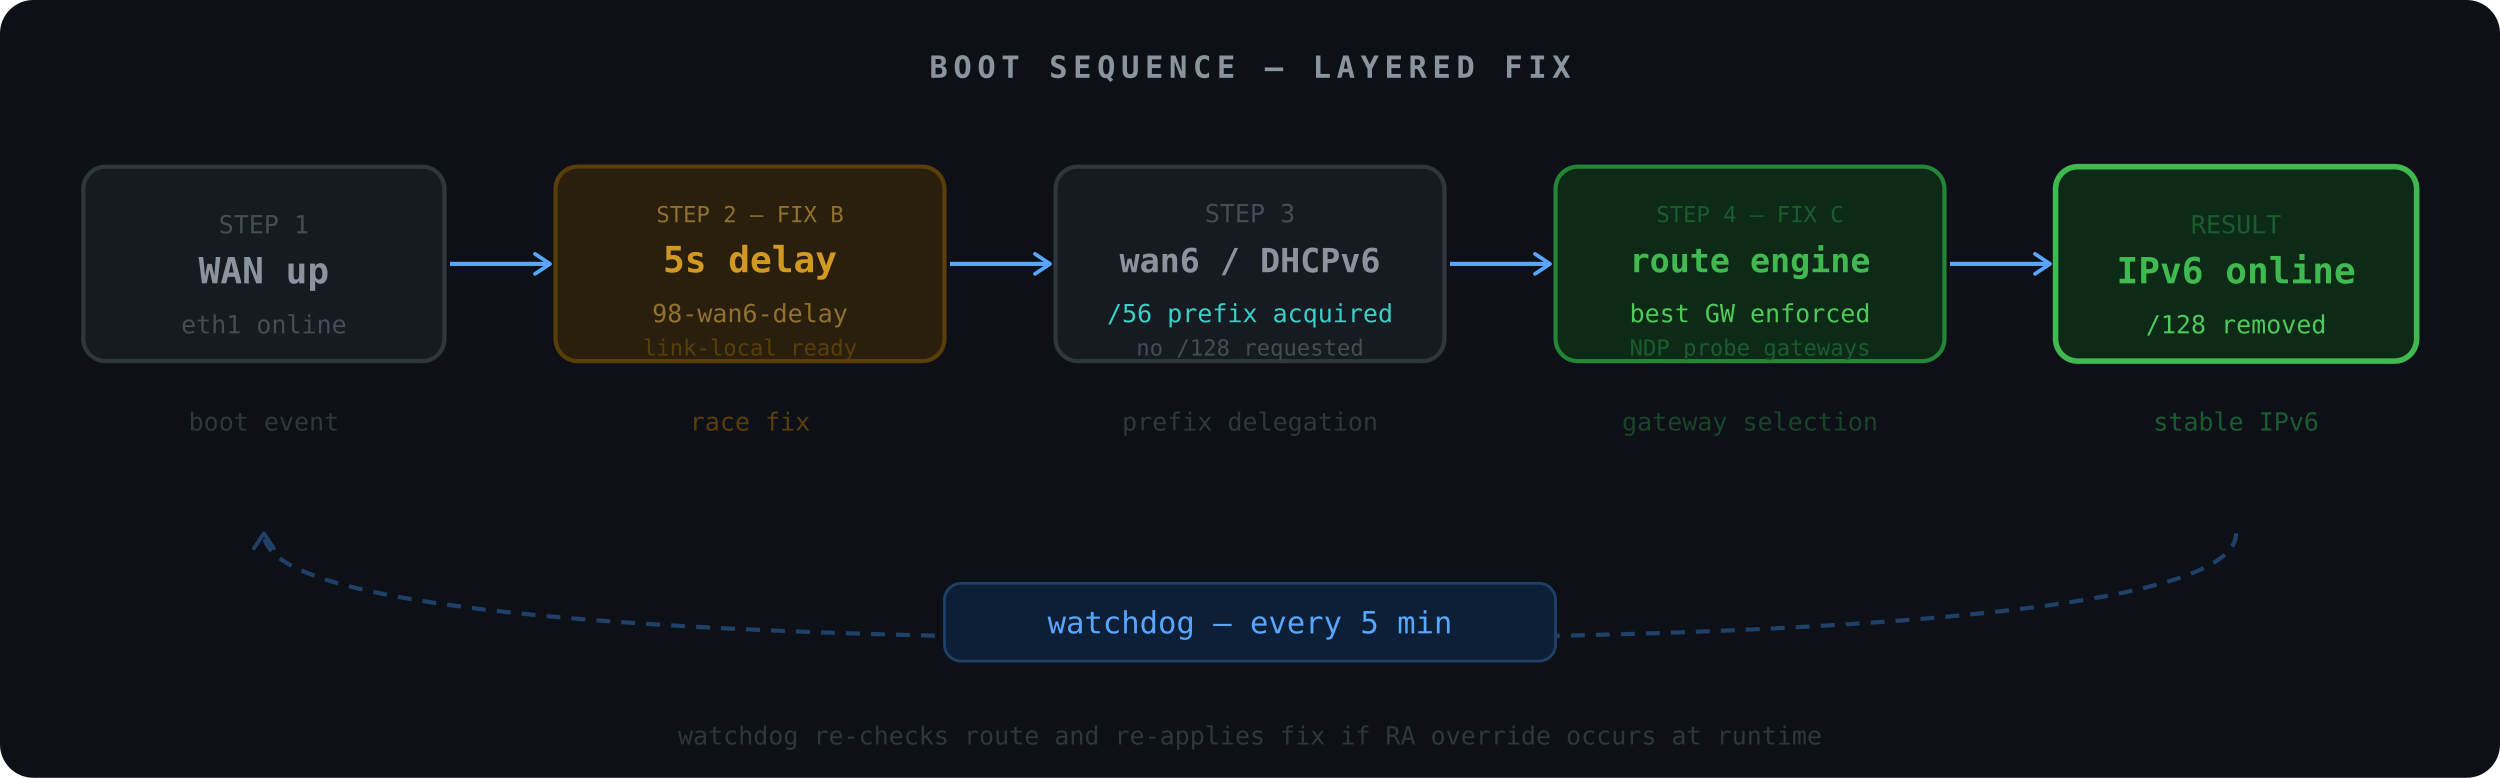
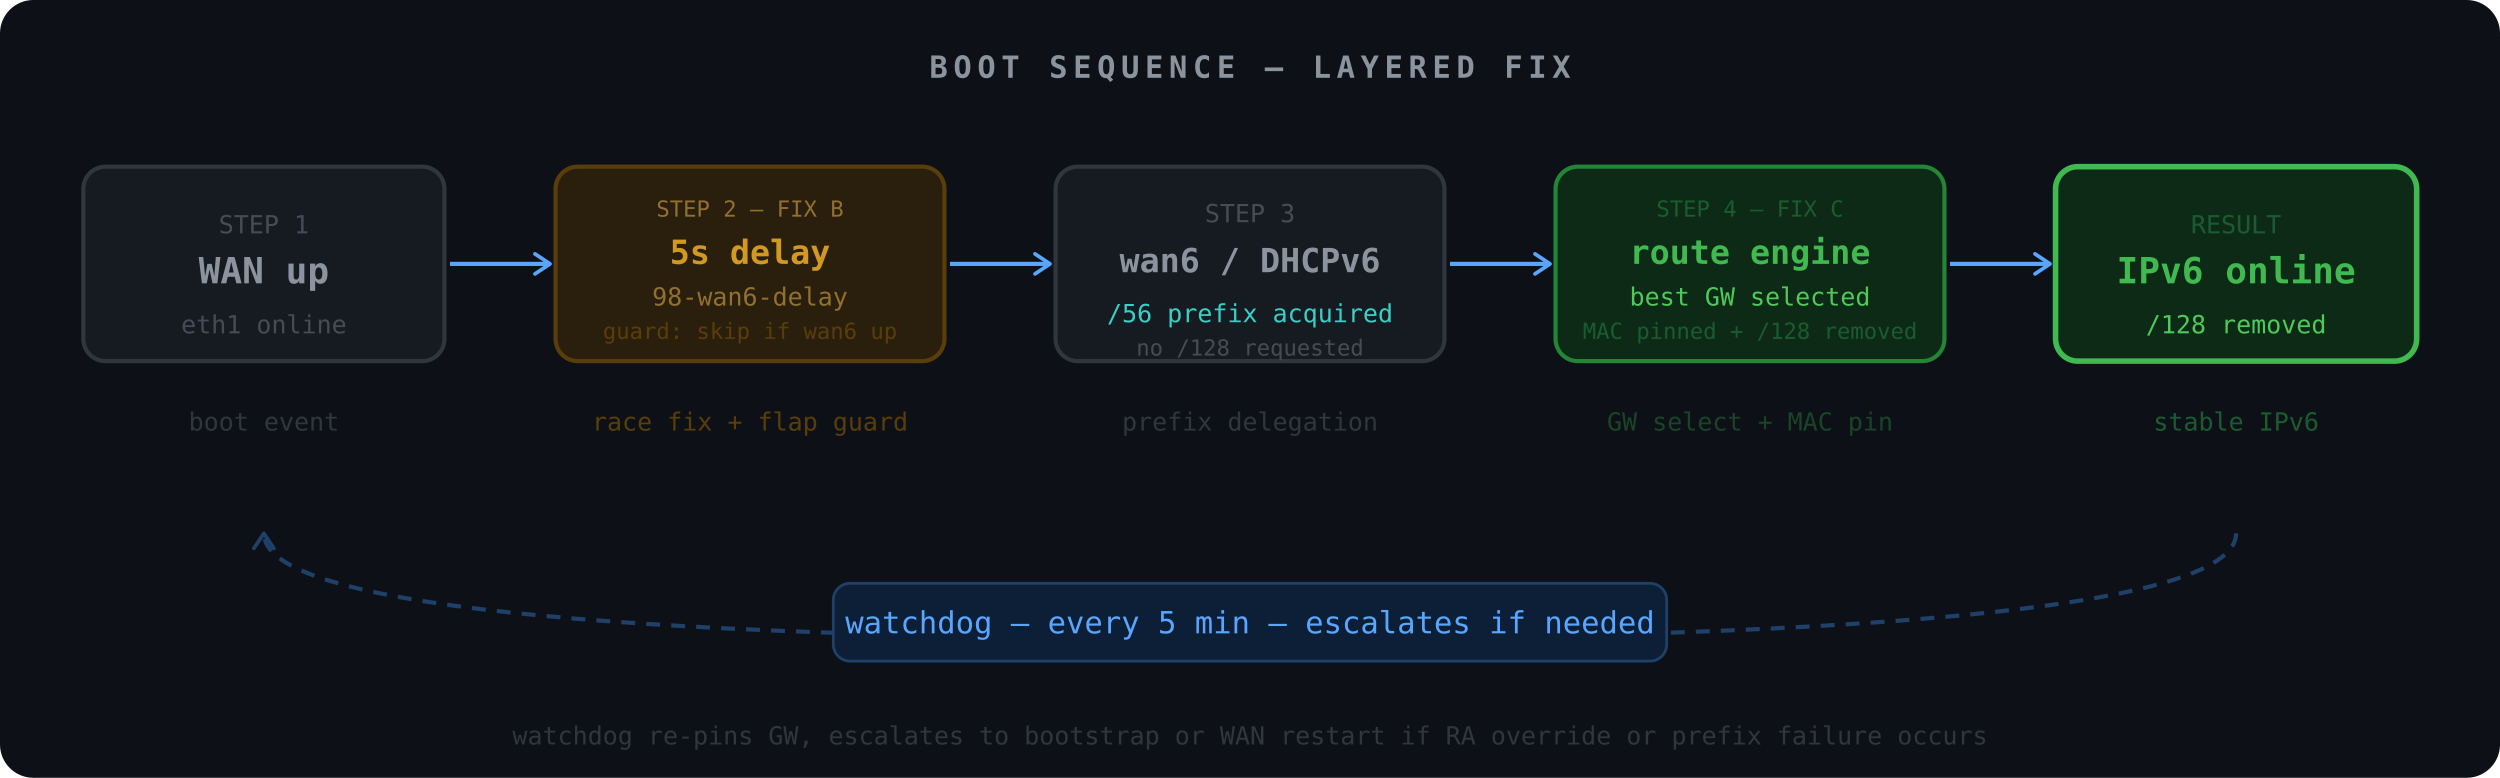
<svg xmlns="http://www.w3.org/2000/svg" width="900" height="280" viewBox="0 0 900 280" role="img">
  <defs>
    <marker id="arr" viewBox="0 0 10 10" refX="8" refY="5" markerWidth="6" markerHeight="6" orient="auto-start-reverse">
      <path d="M2 1L8 5L2 9" fill="none" stroke="#58a6ff" stroke-width="1.5" stroke-linecap="round" stroke-linejoin="round" />
    </marker>
    <marker id="arr-loop" viewBox="0 0 10 10" refX="8" refY="5" markerWidth="6" markerHeight="6" orient="auto-start-reverse">
      <path d="M2 1L8 5L2 9" fill="none" stroke="#1f4068" stroke-width="1.5" stroke-linecap="round" stroke-linejoin="round" />
    </marker>
  </defs>
  <rect width="900" height="280" fill="#0d1117" rx="12" />
  <text x="450" y="28" text-anchor="middle" fill="#8b949e" font-family="monospace" font-size="11" font-weight="600" letter-spacing="2">BOOT SEQUENCE — LAYERED FIX</text>
  <rect x="30" y="60" width="130" height="70" rx="8" fill="#161b22" stroke="#30363d" stroke-width="1.5" />
  <text x="95" y="84" text-anchor="middle" fill="#444c56" font-family="monospace" font-size="9">STEP 1</text>
  <text x="95" y="102" text-anchor="middle" fill="#8b949e" font-family="monospace" font-size="13" font-weight="700">WAN up</text>
  <text x="95" y="120" text-anchor="middle" fill="#444c56" font-family="monospace" font-size="9">eth1 online</text>
  <line x1="162" y1="95" x2="198" y2="95" stroke="#58a6ff" stroke-width="1.5" marker-end="url(#arr)" />
  <rect x="200" y="60" width="140" height="70" rx="8" fill="#2a1f0d" stroke="#5a3e0a" stroke-width="1.5" />
-   <text x="270" y="80" text-anchor="middle" fill="#917030" font-family="monospace" font-size="8">STEP 2 — FIX B</text>
-   <text x="270" y="98" text-anchor="middle" fill="#d29922" font-family="monospace" font-size="13" font-weight="700">5s delay</text>
-   <text x="270" y="116" text-anchor="middle" fill="#917030" font-family="monospace" font-size="9">98-wan6-delay</text>
-   <text x="270" y="128" text-anchor="middle" fill="#5a3e0a" font-family="monospace" font-size="8">link-local ready</text>
+   <text x="270" y="78" text-anchor="middle" fill="#917030" font-family="monospace" font-size="8">STEP 2 — FIX B</text>
+   <text x="270" y="95" text-anchor="middle" fill="#d29922" font-family="monospace" font-size="12" font-weight="700">5s delay</text>
+   <text x="270" y="110" text-anchor="middle" fill="#917030" font-family="monospace" font-size="9">98-wan6-delay</text>
+   <text x="270" y="122" text-anchor="middle" fill="#5a3e0a" font-family="monospace" font-size="8">guard: skip if wan6 up</text>
  <line x1="342" y1="95" x2="378" y2="95" stroke="#58a6ff" stroke-width="1.5" marker-end="url(#arr)" />
  <rect x="380" y="60" width="140" height="70" rx="8" fill="#161b22" stroke="#30363d" stroke-width="1.5" />
  <text x="450" y="80" text-anchor="middle" fill="#444c56" font-family="monospace" font-size="9">STEP 3</text>
  <text x="450" y="98" text-anchor="middle" fill="#8b949e" font-family="monospace" font-size="12" font-weight="700">wan6 / DHCPv6</text>
  <text x="450" y="116" text-anchor="middle" fill="#39d0c8" font-family="monospace" font-size="9">/56 prefix acquired</text>
  <text x="450" y="128" text-anchor="middle" fill="#444c56" font-family="monospace" font-size="8">no /128 requested</text>
  <line x1="522" y1="95" x2="558" y2="95" stroke="#58a6ff" stroke-width="1.5" marker-end="url(#arr)" />
  <rect x="560" y="60" width="140" height="70" rx="8" fill="#0d2a16" stroke="#238636" stroke-width="1.5" />
-   <text x="630" y="80" text-anchor="middle" fill="#1a5c30" font-family="monospace" font-size="8">STEP 4 — FIX C</text>
-   <text x="630" y="98" text-anchor="middle" fill="#3fb950" font-family="monospace" font-size="12" font-weight="700">route engine</text>
-   <text x="630" y="116" text-anchor="middle" fill="#4ec95a" font-family="monospace" font-size="9">best GW enforced</text>
-   <text x="630" y="128" text-anchor="middle" fill="#1a5c30" font-family="monospace" font-size="8">NDP probe gateways</text>
+   <text x="630" y="78" text-anchor="middle" fill="#1a5c30" font-family="monospace" font-size="8">STEP 4 — FIX C</text>
+   <text x="630" y="95" text-anchor="middle" fill="#3fb950" font-family="monospace" font-size="12" font-weight="700">route engine</text>
+   <text x="630" y="110" text-anchor="middle" fill="#4ec95a" font-family="monospace" font-size="9">best GW selected</text>
+   <text x="630" y="122" text-anchor="middle" fill="#1a5c30" font-family="monospace" font-size="8">MAC pinned + /128 removed</text>
  <line x1="702" y1="95" x2="738" y2="95" stroke="#58a6ff" stroke-width="1.5" marker-end="url(#arr)" />
  <rect x="740" y="60" width="130" height="70" rx="8" fill="#0d2a16" stroke="#3fb950" stroke-width="2" />
  <text x="805" y="84" text-anchor="middle" fill="#1a5c30" font-family="monospace" font-size="9">RESULT</text>
  <text x="805" y="102" text-anchor="middle" fill="#3fb950" font-family="monospace" font-size="13" font-weight="700">IPv6 online</text>
  <text x="805" y="120" text-anchor="middle" fill="#4ec95a" font-family="monospace" font-size="9">/128 removed</text>
  <path d="M805 192 Q805 230 450 230 Q95 230 95 192" fill="none" stroke="#1f4068" stroke-width="1.5" stroke-dasharray="5 4" marker-end="url(#arr-loop)" />
-   <rect x="340" y="210" width="220" height="28" rx="6" fill="#0d1f36" stroke="#1f4068" stroke-width="1" />
-   <text x="450" y="228" text-anchor="middle" fill="#58a6ff" font-family="monospace" font-size="11">watchdog — every 5 min</text>
+   <rect x="300" y="210" width="300" height="28" rx="6" fill="#0d1f36" stroke="#1f4068" stroke-width="1" />
+   <text x="450" y="228" text-anchor="middle" fill="#58a6ff" font-family="monospace" font-size="11">watchdog — every 5 min — escalates if needed</text>
  <text x="95" y="155" text-anchor="middle" fill="#30363d" font-family="monospace" font-size="9">boot event</text>
-   <text x="270" y="155" text-anchor="middle" fill="#5a3e0a" font-family="monospace" font-size="9">race fix</text>
+   <text x="270" y="155" text-anchor="middle" fill="#5a3e0a" font-family="monospace" font-size="9">race fix + flap guard</text>
  <text x="450" y="155" text-anchor="middle" fill="#30363d" font-family="monospace" font-size="9">prefix delegation</text>
-   <text x="630" y="155" text-anchor="middle" fill="#1a4428" font-family="monospace" font-size="9">gateway selection</text>
+   <text x="630" y="155" text-anchor="middle" fill="#1a4428" font-family="monospace" font-size="9">GW select + MAC pin</text>
  <text x="805" y="155" text-anchor="middle" fill="#1a5c30" font-family="monospace" font-size="9">stable IPv6</text>
-   <text x="450" y="268" text-anchor="middle" fill="#30363d" font-family="monospace" font-size="9">watchdog re-checks route and re-applies fix if RA override occurs at runtime</text>
+   <text x="450" y="268" text-anchor="middle" fill="#30363d" font-family="monospace" font-size="9">watchdog re-pins GW, escalates to bootstrap or WAN restart if RA override or prefix failure occurs</text>
</svg>
